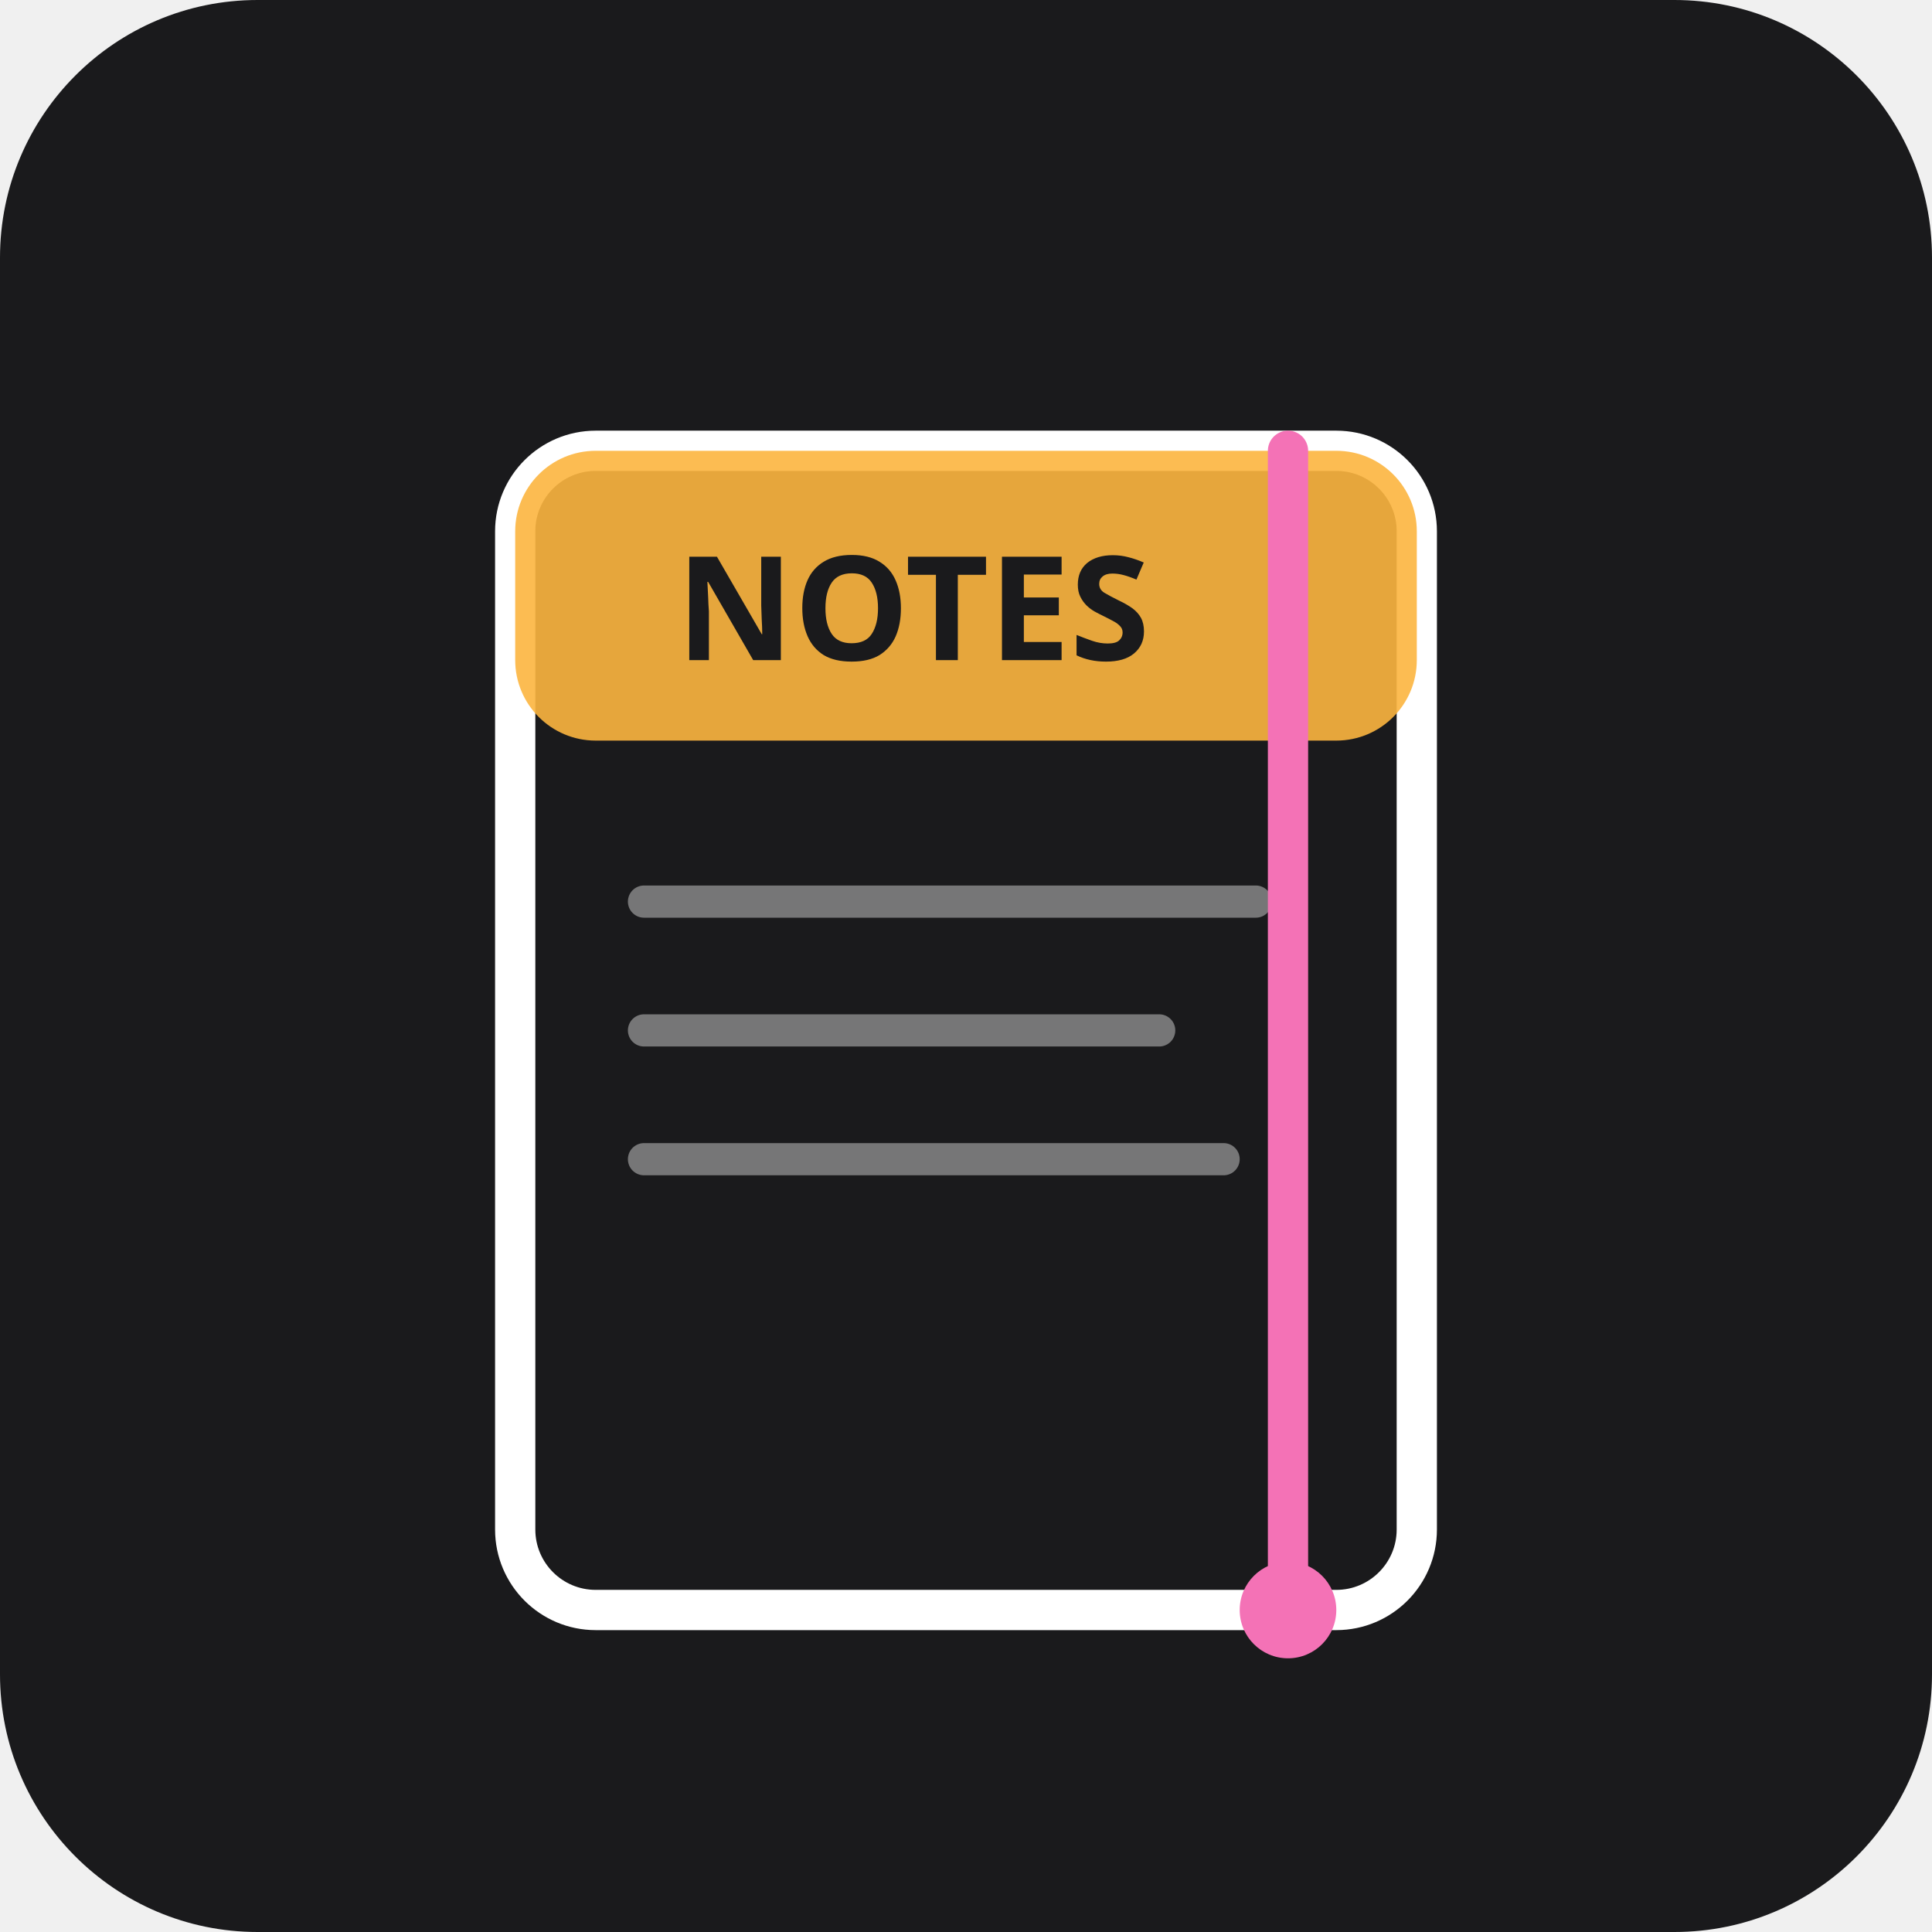
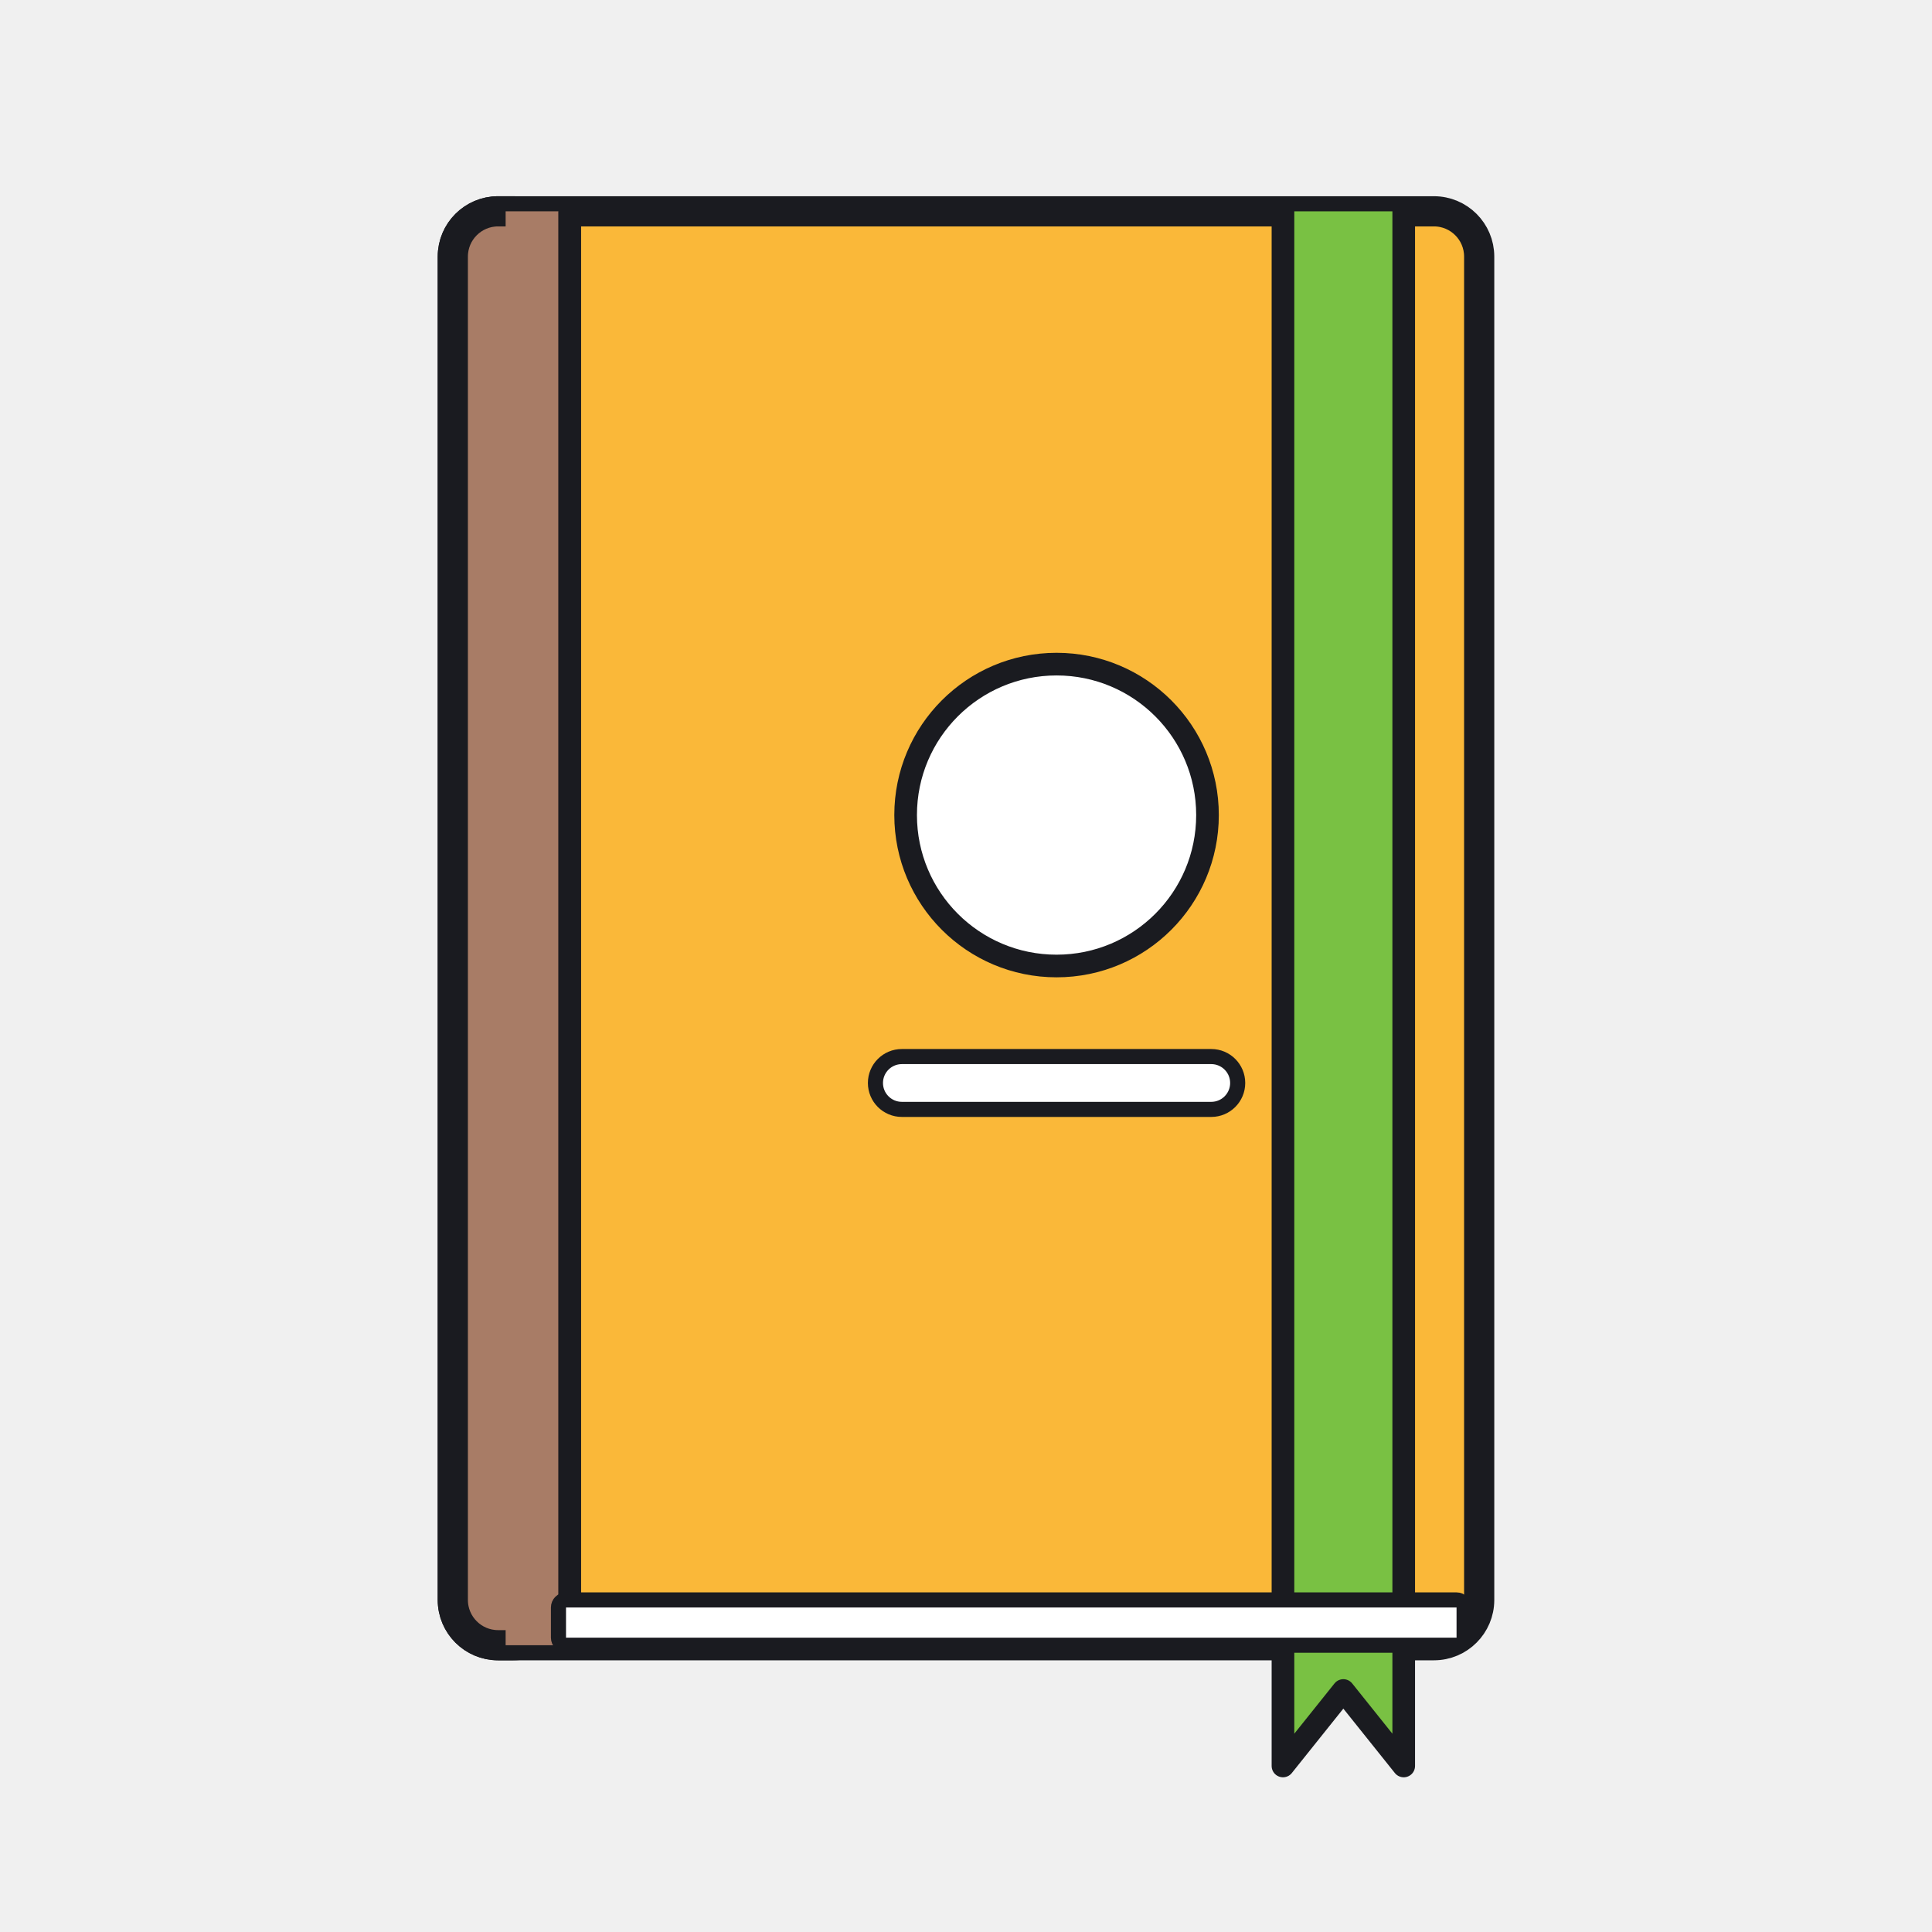
- <svg xmlns="http://www.w3.org/2000/svg" viewBox="0 0 120 120">
-   <rect width="120" height="120" rx="16" fill="#1a1a1c" />
-   <rect x="32" y="28" width="56" height="72" rx="5" fill="#1a1a1c" stroke="#ffffff" stroke-width="2.5" stroke-linecap="round" />
-   <rect x="32" y="28" width="56" height="18" rx="5" fill="#FCB53F" opacity="0.9" />
-   <text x="42" y="41" font-family="sans-serif" font-size="9" fill="#1a1a1c" font-weight="bold">NOTES</text>
-   <line x1="40" y1="56" x2="78" y2="56" stroke="#ffffff" stroke-width="2" stroke-linecap="round" opacity="0.4" />
-   <line x1="40" y1="64" x2="72" y2="64" stroke="#ffffff" stroke-width="2" stroke-linecap="round" opacity="0.4" />
-   <line x1="40" y1="72" x2="76" y2="72" stroke="#ffffff" stroke-width="2" stroke-linecap="round" opacity="0.4" />
-   <line x1="80" y1="28" x2="80" y2="100" stroke="#f472b6" stroke-width="2.5" stroke-linecap="round" />
-   <circle cx="80" cy="100" r="3" fill="#f472b6" />
+ <svg xmlns="http://www.w3.org/2000/svg" viewBox="0 0 512 512" stroke-linecap="round" stroke-linejoin="round">
+   <rect x="120" y="56" width="272" height="380" rx="12" fill="#FAB839" stroke="#1A1B20" stroke-width="8" />
+   <rect x="120" y="56" width="28" height="380" rx="12" fill="#A87C66" stroke="#1A1B20" stroke-width="8" />
+   <rect x="134" y="56" width="14" height="380" rx="0" fill="#A87C66" stroke="none" />
+   <rect x="148" y="56" width="6" height="380" fill="#1A1B20" stroke="none" />
+   <circle cx="280" cy="216" r="40" fill="#FFFFFF" stroke="#1A1B20" stroke-width="6" />
+   <rect x="232" y="280" width="96" height="14" rx="7" fill="#FFFFFF" stroke="#1A1B20" stroke-width="4" />
+   <path d="M340 56 L340 468 L356 448 L372 468 L372 56" fill="#79C143" stroke="#1A1B20" stroke-width="6" />
+   <rect x="148" y="424" width="240" height="12" rx="2" fill="#FFFFFF" stroke="#1A1B20" stroke-width="4" />
</svg>
